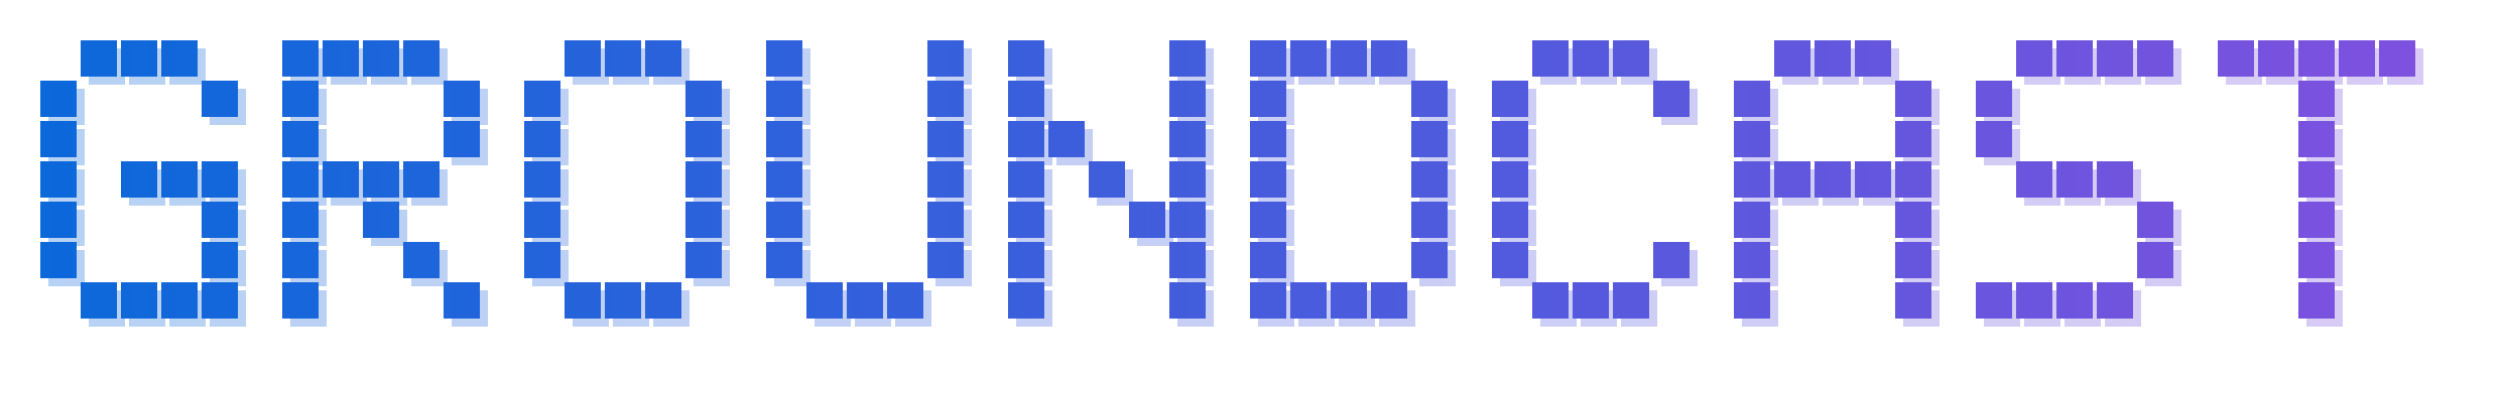
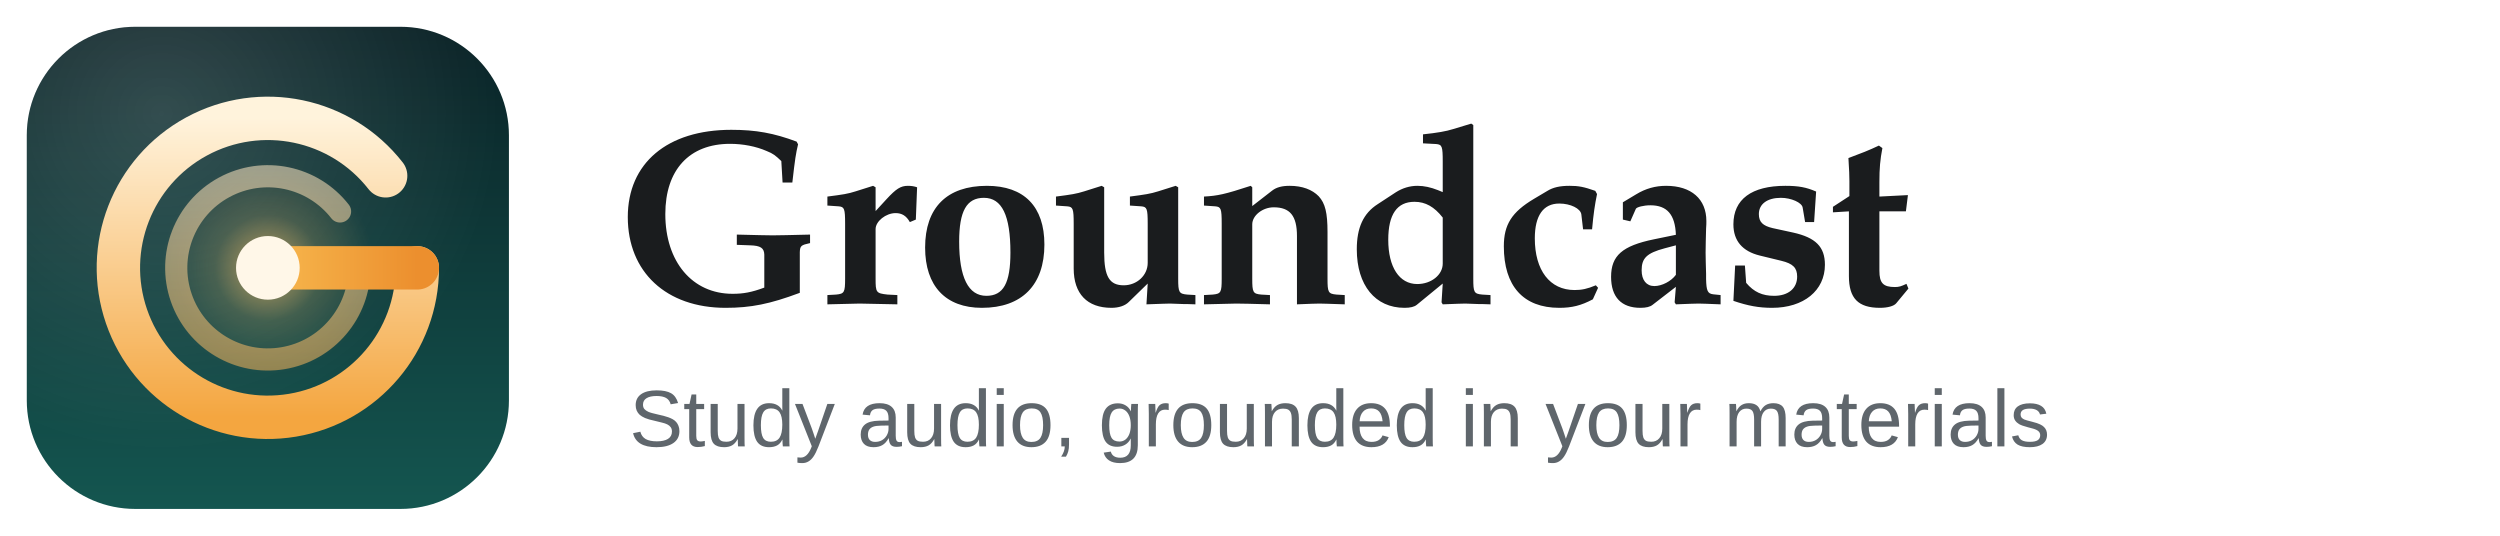
- <svg xmlns="http://www.w3.org/2000/svg" width="620" height="100" viewBox="0 0 620 100" role="img" aria-label="groundcast">
-   <defs>
-     <linearGradient id="g" x1="0" y1="0" x2="620" y2="0" gradientUnits="userSpaceOnUse">
-       <stop offset="0" stop-color="#0969da" />
-       <stop offset="1" stop-color="#8250df" />
-     </linearGradient>
-   </defs>
-   <g>
-     <path fill="url(#g)" opacity=".3" transform="translate(2 2)" d="M20 10h9v9h-9zM30 10h9v9h-9zM40 10h9v9h-9zM10 20h9v9h-9zM50 20h9v9h-9zM10 30h9v9h-9zM10 40h9v9h-9zM30 40h9v9h-9zM40 40h9v9h-9zM50 40h9v9h-9zM10 50h9v9h-9zM50 50h9v9h-9zM10 60h9v9h-9zM50 60h9v9h-9zM20 70h9v9h-9zM30 70h9v9h-9zM40 70h9v9h-9zM50 70h9v9h-9z" />
-     <path fill="url(#g)" d="M20 10h9v9h-9zM30 10h9v9h-9zM40 10h9v9h-9zM10 20h9v9h-9zM50 20h9v9h-9zM10 30h9v9h-9zM10 40h9v9h-9zM30 40h9v9h-9zM40 40h9v9h-9zM50 40h9v9h-9zM10 50h9v9h-9zM50 50h9v9h-9zM10 60h9v9h-9zM50 60h9v9h-9zM20 70h9v9h-9zM30 70h9v9h-9zM40 70h9v9h-9zM50 70h9v9h-9z" />
-   </g>
-   <g>
-     <path fill="url(#g)" opacity=".3" transform="translate(2 2)" d="M70 10h9v9h-9zM80 10h9v9h-9zM90 10h9v9h-9zM100 10h9v9h-9zM70 20h9v9h-9zM110 20h9v9h-9zM70 30h9v9h-9zM110 30h9v9h-9zM70 40h9v9h-9zM80 40h9v9h-9zM90 40h9v9h-9zM100 40h9v9h-9zM70 50h9v9h-9zM90 50h9v9h-9zM70 60h9v9h-9zM100 60h9v9h-9zM70 70h9v9h-9zM110 70h9v9h-9z" />
-     <path fill="url(#g)" d="M70 10h9v9h-9zM80 10h9v9h-9zM90 10h9v9h-9zM100 10h9v9h-9zM70 20h9v9h-9zM110 20h9v9h-9zM70 30h9v9h-9zM110 30h9v9h-9zM70 40h9v9h-9zM80 40h9v9h-9zM90 40h9v9h-9zM100 40h9v9h-9zM70 50h9v9h-9zM90 50h9v9h-9zM70 60h9v9h-9zM100 60h9v9h-9zM70 70h9v9h-9zM110 70h9v9h-9z" />
-   </g>
-   <g>
-     <path fill="url(#g)" opacity=".3" transform="translate(2 2)" d="M140 10h9v9h-9zM150 10h9v9h-9zM160 10h9v9h-9zM130 20h9v9h-9zM170 20h9v9h-9zM130 30h9v9h-9zM170 30h9v9h-9zM130 40h9v9h-9zM170 40h9v9h-9zM130 50h9v9h-9zM170 50h9v9h-9zM130 60h9v9h-9zM170 60h9v9h-9zM140 70h9v9h-9zM150 70h9v9h-9zM160 70h9v9h-9z" />
-     <path fill="url(#g)" d="M140 10h9v9h-9zM150 10h9v9h-9zM160 10h9v9h-9zM130 20h9v9h-9zM170 20h9v9h-9zM130 30h9v9h-9zM170 30h9v9h-9zM130 40h9v9h-9zM170 40h9v9h-9zM130 50h9v9h-9zM170 50h9v9h-9zM130 60h9v9h-9zM170 60h9v9h-9zM140 70h9v9h-9zM150 70h9v9h-9zM160 70h9v9h-9z" />
-   </g>
-   <g>
-     <path fill="url(#g)" opacity=".3" transform="translate(2 2)" d="M190 10h9v9h-9zM230 10h9v9h-9zM190 20h9v9h-9zM230 20h9v9h-9zM190 30h9v9h-9zM230 30h9v9h-9zM190 40h9v9h-9zM230 40h9v9h-9zM190 50h9v9h-9zM230 50h9v9h-9zM190 60h9v9h-9zM230 60h9v9h-9zM200 70h9v9h-9zM210 70h9v9h-9zM220 70h9v9h-9z" />
-     <path fill="url(#g)" d="M190 10h9v9h-9zM230 10h9v9h-9zM190 20h9v9h-9zM230 20h9v9h-9zM190 30h9v9h-9zM230 30h9v9h-9zM190 40h9v9h-9zM230 40h9v9h-9zM190 50h9v9h-9zM230 50h9v9h-9zM190 60h9v9h-9zM230 60h9v9h-9zM200 70h9v9h-9zM210 70h9v9h-9zM220 70h9v9h-9z" />
-   </g>
-   <g>
-     <path fill="url(#g)" opacity=".3" transform="translate(2 2)" d="M250 10h9v9h-9zM290 10h9v9h-9zM250 20h9v9h-9zM290 20h9v9h-9zM250 30h9v9h-9zM260 30h9v9h-9zM290 30h9v9h-9zM250 40h9v9h-9zM270 40h9v9h-9zM290 40h9v9h-9zM250 50h9v9h-9zM280 50h9v9h-9zM290 50h9v9h-9zM250 60h9v9h-9zM290 60h9v9h-9zM250 70h9v9h-9zM290 70h9v9h-9z" />
-     <path fill="url(#g)" d="M250 10h9v9h-9zM290 10h9v9h-9zM250 20h9v9h-9zM290 20h9v9h-9zM250 30h9v9h-9zM260 30h9v9h-9zM290 30h9v9h-9zM250 40h9v9h-9zM270 40h9v9h-9zM290 40h9v9h-9zM250 50h9v9h-9zM280 50h9v9h-9zM290 50h9v9h-9zM250 60h9v9h-9zM290 60h9v9h-9zM250 70h9v9h-9zM290 70h9v9h-9z" />
-   </g>
-   <g>
-     <path fill="url(#g)" opacity=".3" transform="translate(2 2)" d="M310 10h9v9h-9zM320 10h9v9h-9zM330 10h9v9h-9zM340 10h9v9h-9zM310 20h9v9h-9zM350 20h9v9h-9zM310 30h9v9h-9zM350 30h9v9h-9zM310 40h9v9h-9zM350 40h9v9h-9zM310 50h9v9h-9zM350 50h9v9h-9zM310 60h9v9h-9zM350 60h9v9h-9zM310 70h9v9h-9zM320 70h9v9h-9zM330 70h9v9h-9zM340 70h9v9h-9z" />
-     <path fill="url(#g)" d="M310 10h9v9h-9zM320 10h9v9h-9zM330 10h9v9h-9zM340 10h9v9h-9zM310 20h9v9h-9zM350 20h9v9h-9zM310 30h9v9h-9zM350 30h9v9h-9zM310 40h9v9h-9zM350 40h9v9h-9zM310 50h9v9h-9zM350 50h9v9h-9zM310 60h9v9h-9zM350 60h9v9h-9zM310 70h9v9h-9zM320 70h9v9h-9zM330 70h9v9h-9zM340 70h9v9h-9z" />
-   </g>
-   <g>
-     <path fill="url(#g)" opacity=".3" transform="translate(2 2)" d="M380 10h9v9h-9zM390 10h9v9h-9zM400 10h9v9h-9zM370 20h9v9h-9zM410 20h9v9h-9zM370 30h9v9h-9zM370 40h9v9h-9zM370 50h9v9h-9zM370 60h9v9h-9zM410 60h9v9h-9zM380 70h9v9h-9zM390 70h9v9h-9zM400 70h9v9h-9z" />
-     <path fill="url(#g)" d="M380 10h9v9h-9zM390 10h9v9h-9zM400 10h9v9h-9zM370 20h9v9h-9zM410 20h9v9h-9zM370 30h9v9h-9zM370 40h9v9h-9zM370 50h9v9h-9zM370 60h9v9h-9zM410 60h9v9h-9zM380 70h9v9h-9zM390 70h9v9h-9zM400 70h9v9h-9z" />
-   </g>
-   <g>
-     <path fill="url(#g)" opacity=".3" transform="translate(2 2)" d="M440 10h9v9h-9zM450 10h9v9h-9zM460 10h9v9h-9zM430 20h9v9h-9zM470 20h9v9h-9zM430 30h9v9h-9zM470 30h9v9h-9zM430 40h9v9h-9zM440 40h9v9h-9zM450 40h9v9h-9zM460 40h9v9h-9zM470 40h9v9h-9zM430 50h9v9h-9zM470 50h9v9h-9zM430 60h9v9h-9zM470 60h9v9h-9zM430 70h9v9h-9zM470 70h9v9h-9z" />
-     <path fill="url(#g)" d="M440 10h9v9h-9zM450 10h9v9h-9zM460 10h9v9h-9zM430 20h9v9h-9zM470 20h9v9h-9zM430 30h9v9h-9zM470 30h9v9h-9zM430 40h9v9h-9zM440 40h9v9h-9zM450 40h9v9h-9zM460 40h9v9h-9zM470 40h9v9h-9zM430 50h9v9h-9zM470 50h9v9h-9zM430 60h9v9h-9zM470 60h9v9h-9zM430 70h9v9h-9zM470 70h9v9h-9z" />
-   </g>
-   <g>
-     <path fill="url(#g)" opacity=".3" transform="translate(2 2)" d="M500 10h9v9h-9zM510 10h9v9h-9zM520 10h9v9h-9zM530 10h9v9h-9zM490 20h9v9h-9zM490 30h9v9h-9zM500 40h9v9h-9zM510 40h9v9h-9zM520 40h9v9h-9zM530 50h9v9h-9zM530 60h9v9h-9zM490 70h9v9h-9zM500 70h9v9h-9zM510 70h9v9h-9zM520 70h9v9h-9z" />
-     <path fill="url(#g)" d="M500 10h9v9h-9zM510 10h9v9h-9zM520 10h9v9h-9zM530 10h9v9h-9zM490 20h9v9h-9zM490 30h9v9h-9zM500 40h9v9h-9zM510 40h9v9h-9zM520 40h9v9h-9zM530 50h9v9h-9zM530 60h9v9h-9zM490 70h9v9h-9zM500 70h9v9h-9zM510 70h9v9h-9zM520 70h9v9h-9z" />
-   </g>
-   <g>
-     <path fill="url(#g)" opacity=".3" transform="translate(2 2)" d="M550 10h9v9h-9zM560 10h9v9h-9zM570 10h9v9h-9zM580 10h9v9h-9zM590 10h9v9h-9zM570 20h9v9h-9zM570 30h9v9h-9zM570 40h9v9h-9zM570 50h9v9h-9zM570 60h9v9h-9zM570 70h9v9h-9z" />
-     <path fill="url(#g)" d="M550 10h9v9h-9zM560 10h9v9h-9zM570 10h9v9h-9zM580 10h9v9h-9zM590 10h9v9h-9zM570 20h9v9h-9zM570 30h9v9h-9zM570 40h9v9h-9zM570 50h9v9h-9zM570 60h9v9h-9zM570 70h9v9h-9z" />
-   </g>
+ <svg xmlns="http://www.w3.org/2000/svg" width="560" height="120" viewBox="0 0 560 120" role="img" aria-label="Groundcast">
+   <svg x="6" y="6" width="108" height="108" viewBox="0 0 100 100">
+     <defs>
+       <clipPath id="gb-shape">
+         <rect width="100" height="100" rx="22.5" />
+       </clipPath>
+       <linearGradient id="gb-bg" x1="0" y1="0" x2="0" y2="100" gradientUnits="userSpaceOnUse">
+         <stop offset="0" stop-color="#0a2226" />
+         <stop offset="1" stop-color="#145650" />
+       </linearGradient>
+       <radialGradient id="gb-hi" cx="28" cy="18" r="70" gradientUnits="userSpaceOnUse">
+         <stop offset="0" stop-color="#ffffff" stop-opacity="0.16" />
+         <stop offset="1" stop-color="#ffffff" stop-opacity="0" />
+       </radialGradient>
+       <radialGradient id="gb-glow" cx="50" cy="50" r="22" gradientUnits="userSpaceOnUse">
+         <stop offset="0" stop-color="#ffc46b" stop-opacity="0.7" />
+         <stop offset=".5" stop-color="#ffc46b" stop-opacity="0.175" />
+         <stop offset="1" stop-color="#ffc46b" stop-opacity="0" />
+       </radialGradient>
+       <linearGradient id="gb-ring" x1="0" y1="19" x2="0" y2="81" gradientUnits="userSpaceOnUse">
+         <stop offset="0" stop-color="#fff3dc" />
+         <stop offset="1" stop-color="#f4a640" />
+       </linearGradient>
+       <linearGradient id="gb-bar" x1="50" y1="0" x2="81" y2="0" gradientUnits="userSpaceOnUse">
+         <stop offset="0" stop-color="#f7b84e" />
+         <stop offset="1" stop-color="#ec8f2e" />
+       </linearGradient>
+     </defs>
+     <g clip-path="url(#gb-shape)">
+       <rect width="100" height="100" fill="url(#gb-bg)" />
+       <rect width="100" height="100" fill="url(#gb-hi)" />
+       <circle cx="50" cy="50" r="22" fill="url(#gb-glow)" />
+       <g fill="none" stroke="url(#gb-ring)" stroke-linecap="round">
+         <path d="M74.43 30.91A31 31 0 1 0 81 50" stroke-width="9" stroke-opacity="1" />
+         <path d="M64.97 38.3A19 19 0 1 0 69 50" stroke-width="4.6" stroke-opacity="0.55" />
+       </g>
+       <path d="M50 50H81" stroke="url(#gb-bar)" stroke-width="9" stroke-linecap="round" />
+       <circle cx="50" cy="50" r="6.6" fill="#fff7e8" />
+     </g>
+   </svg>
+   <text x="138" y="68" fill="#1a1c1e" font-size="56" font-weight="600" letter-spacing="-1" font-family="Iowan Old Style, Palatino Linotype, Palatino, Book Antiqua, Georgia, serif">Groundcast</text>
+   <text x="141" y="100" fill="#5f666c" font-size="18" font-family="Segoe UI, -apple-system, Helvetica Neue, Arial, sans-serif">Study audio, grounded in your materials</text>
</svg>
